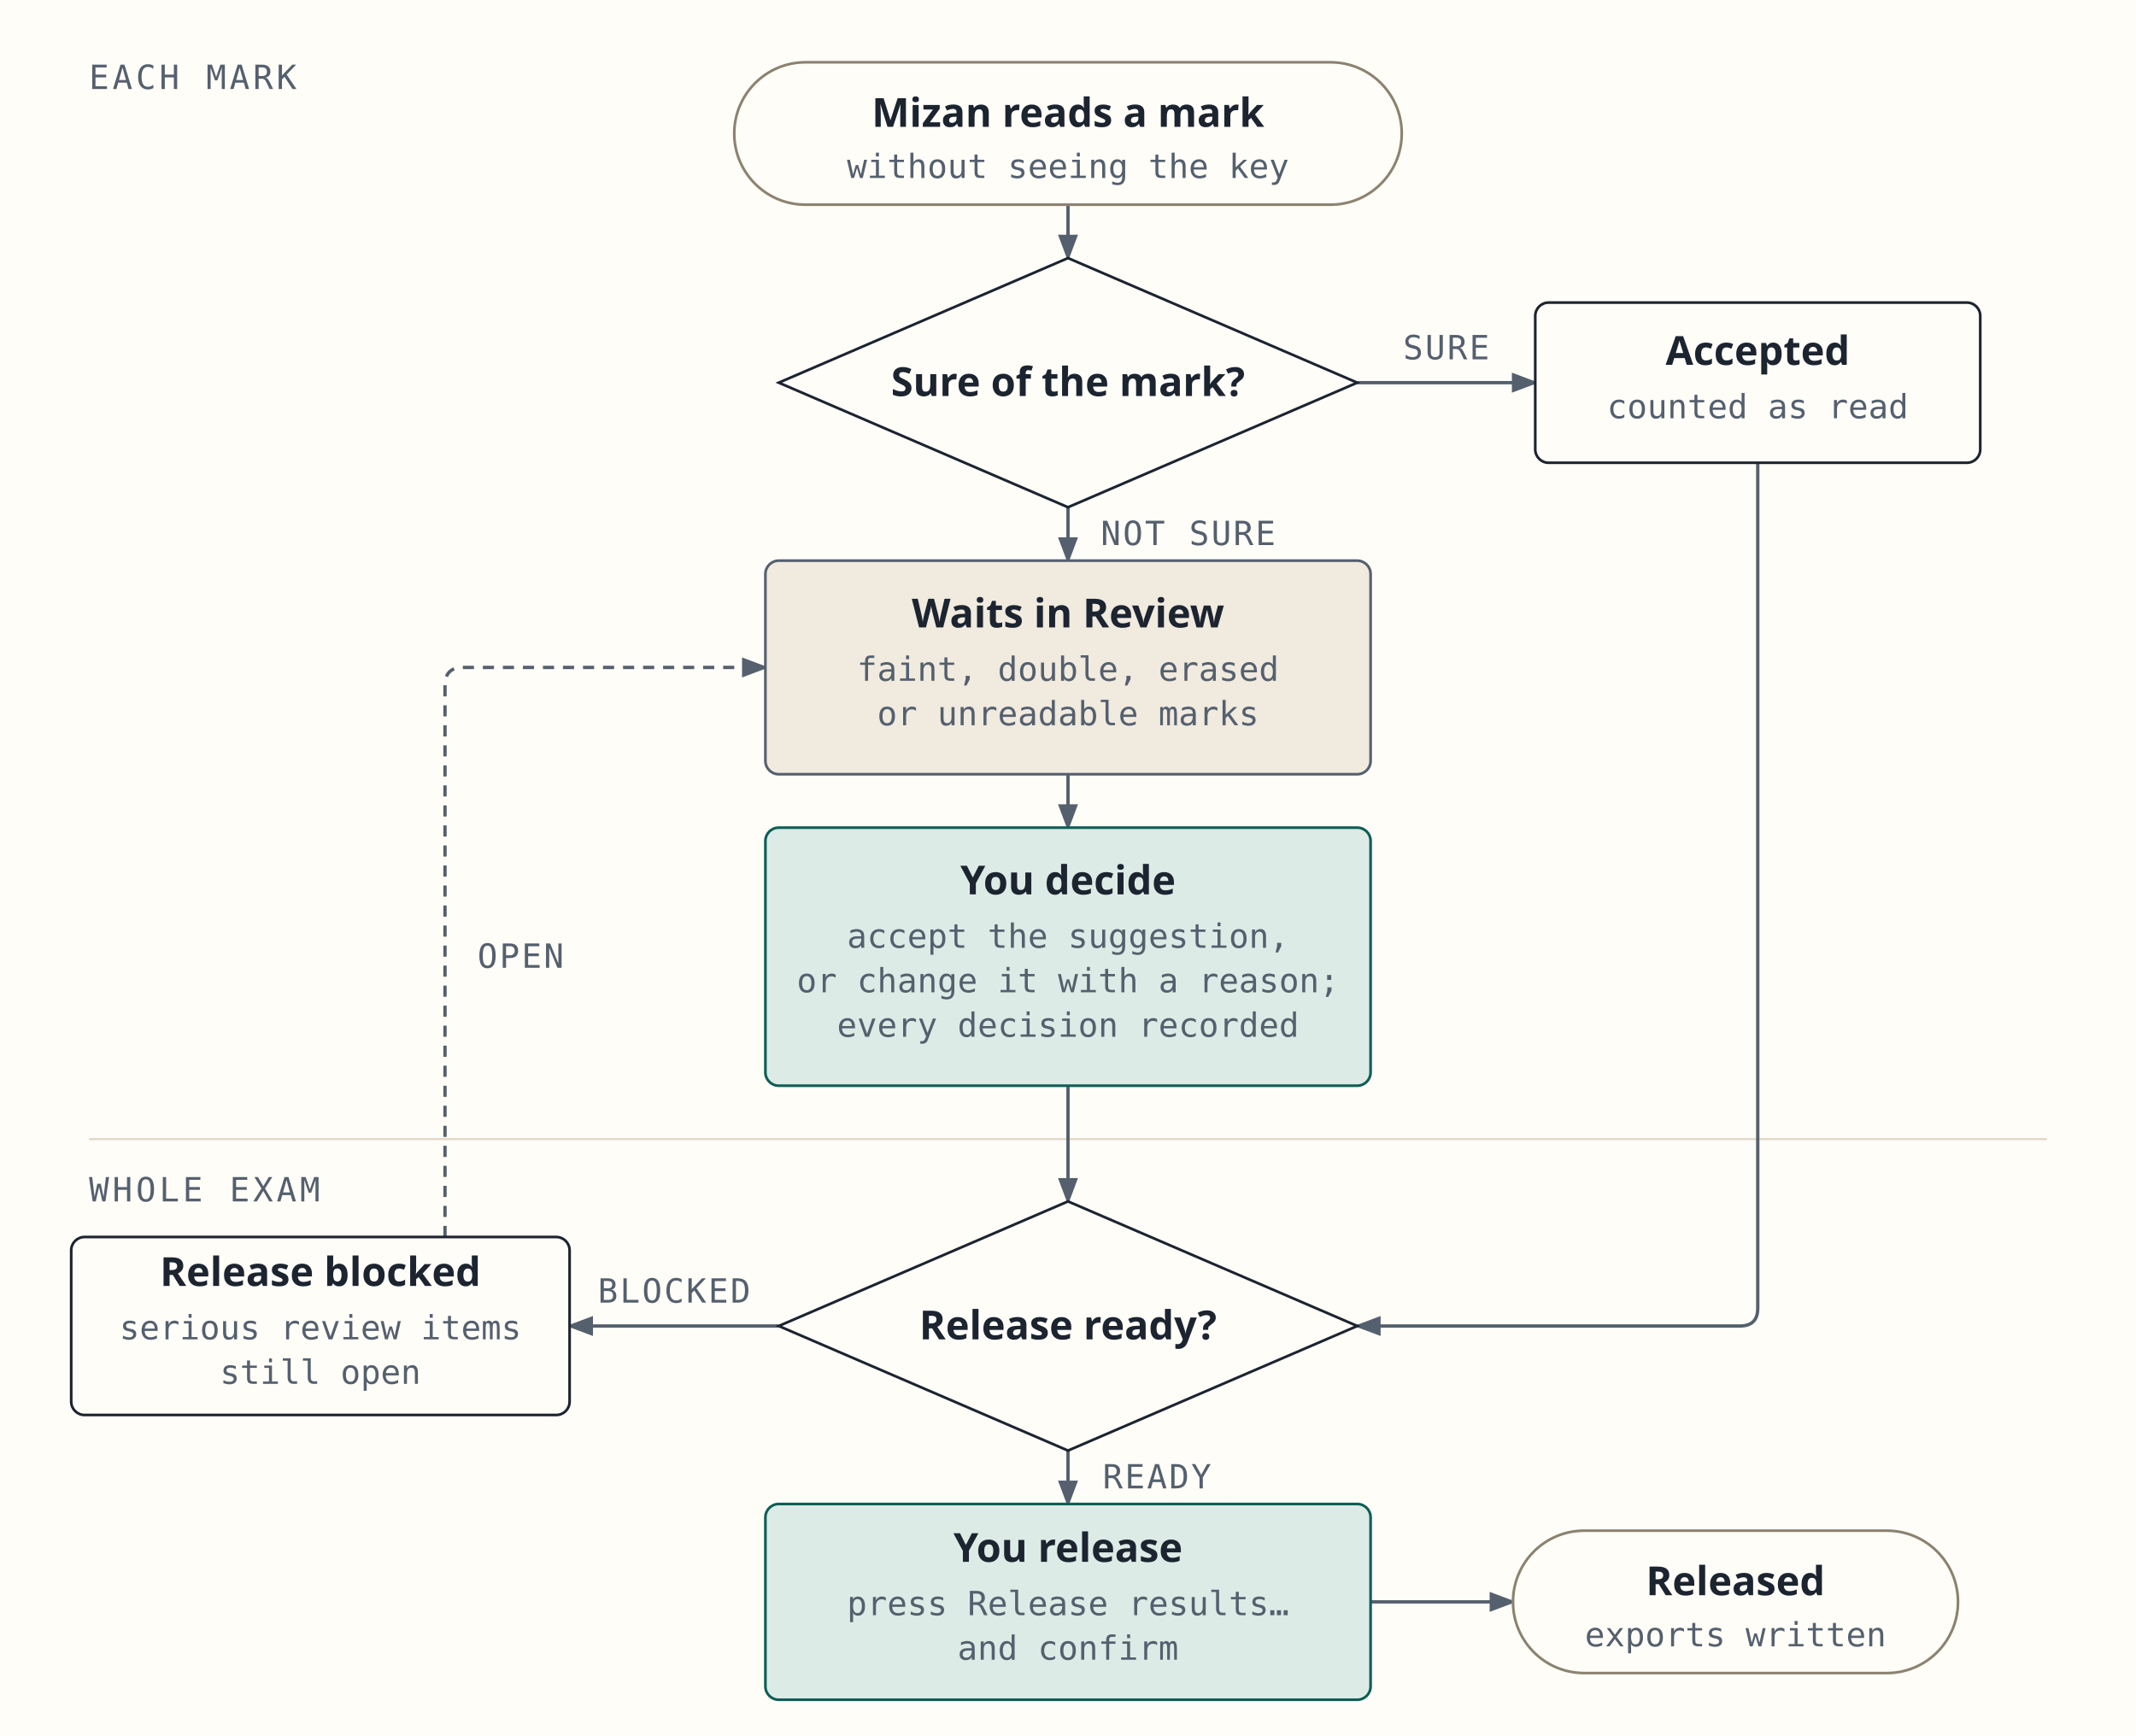
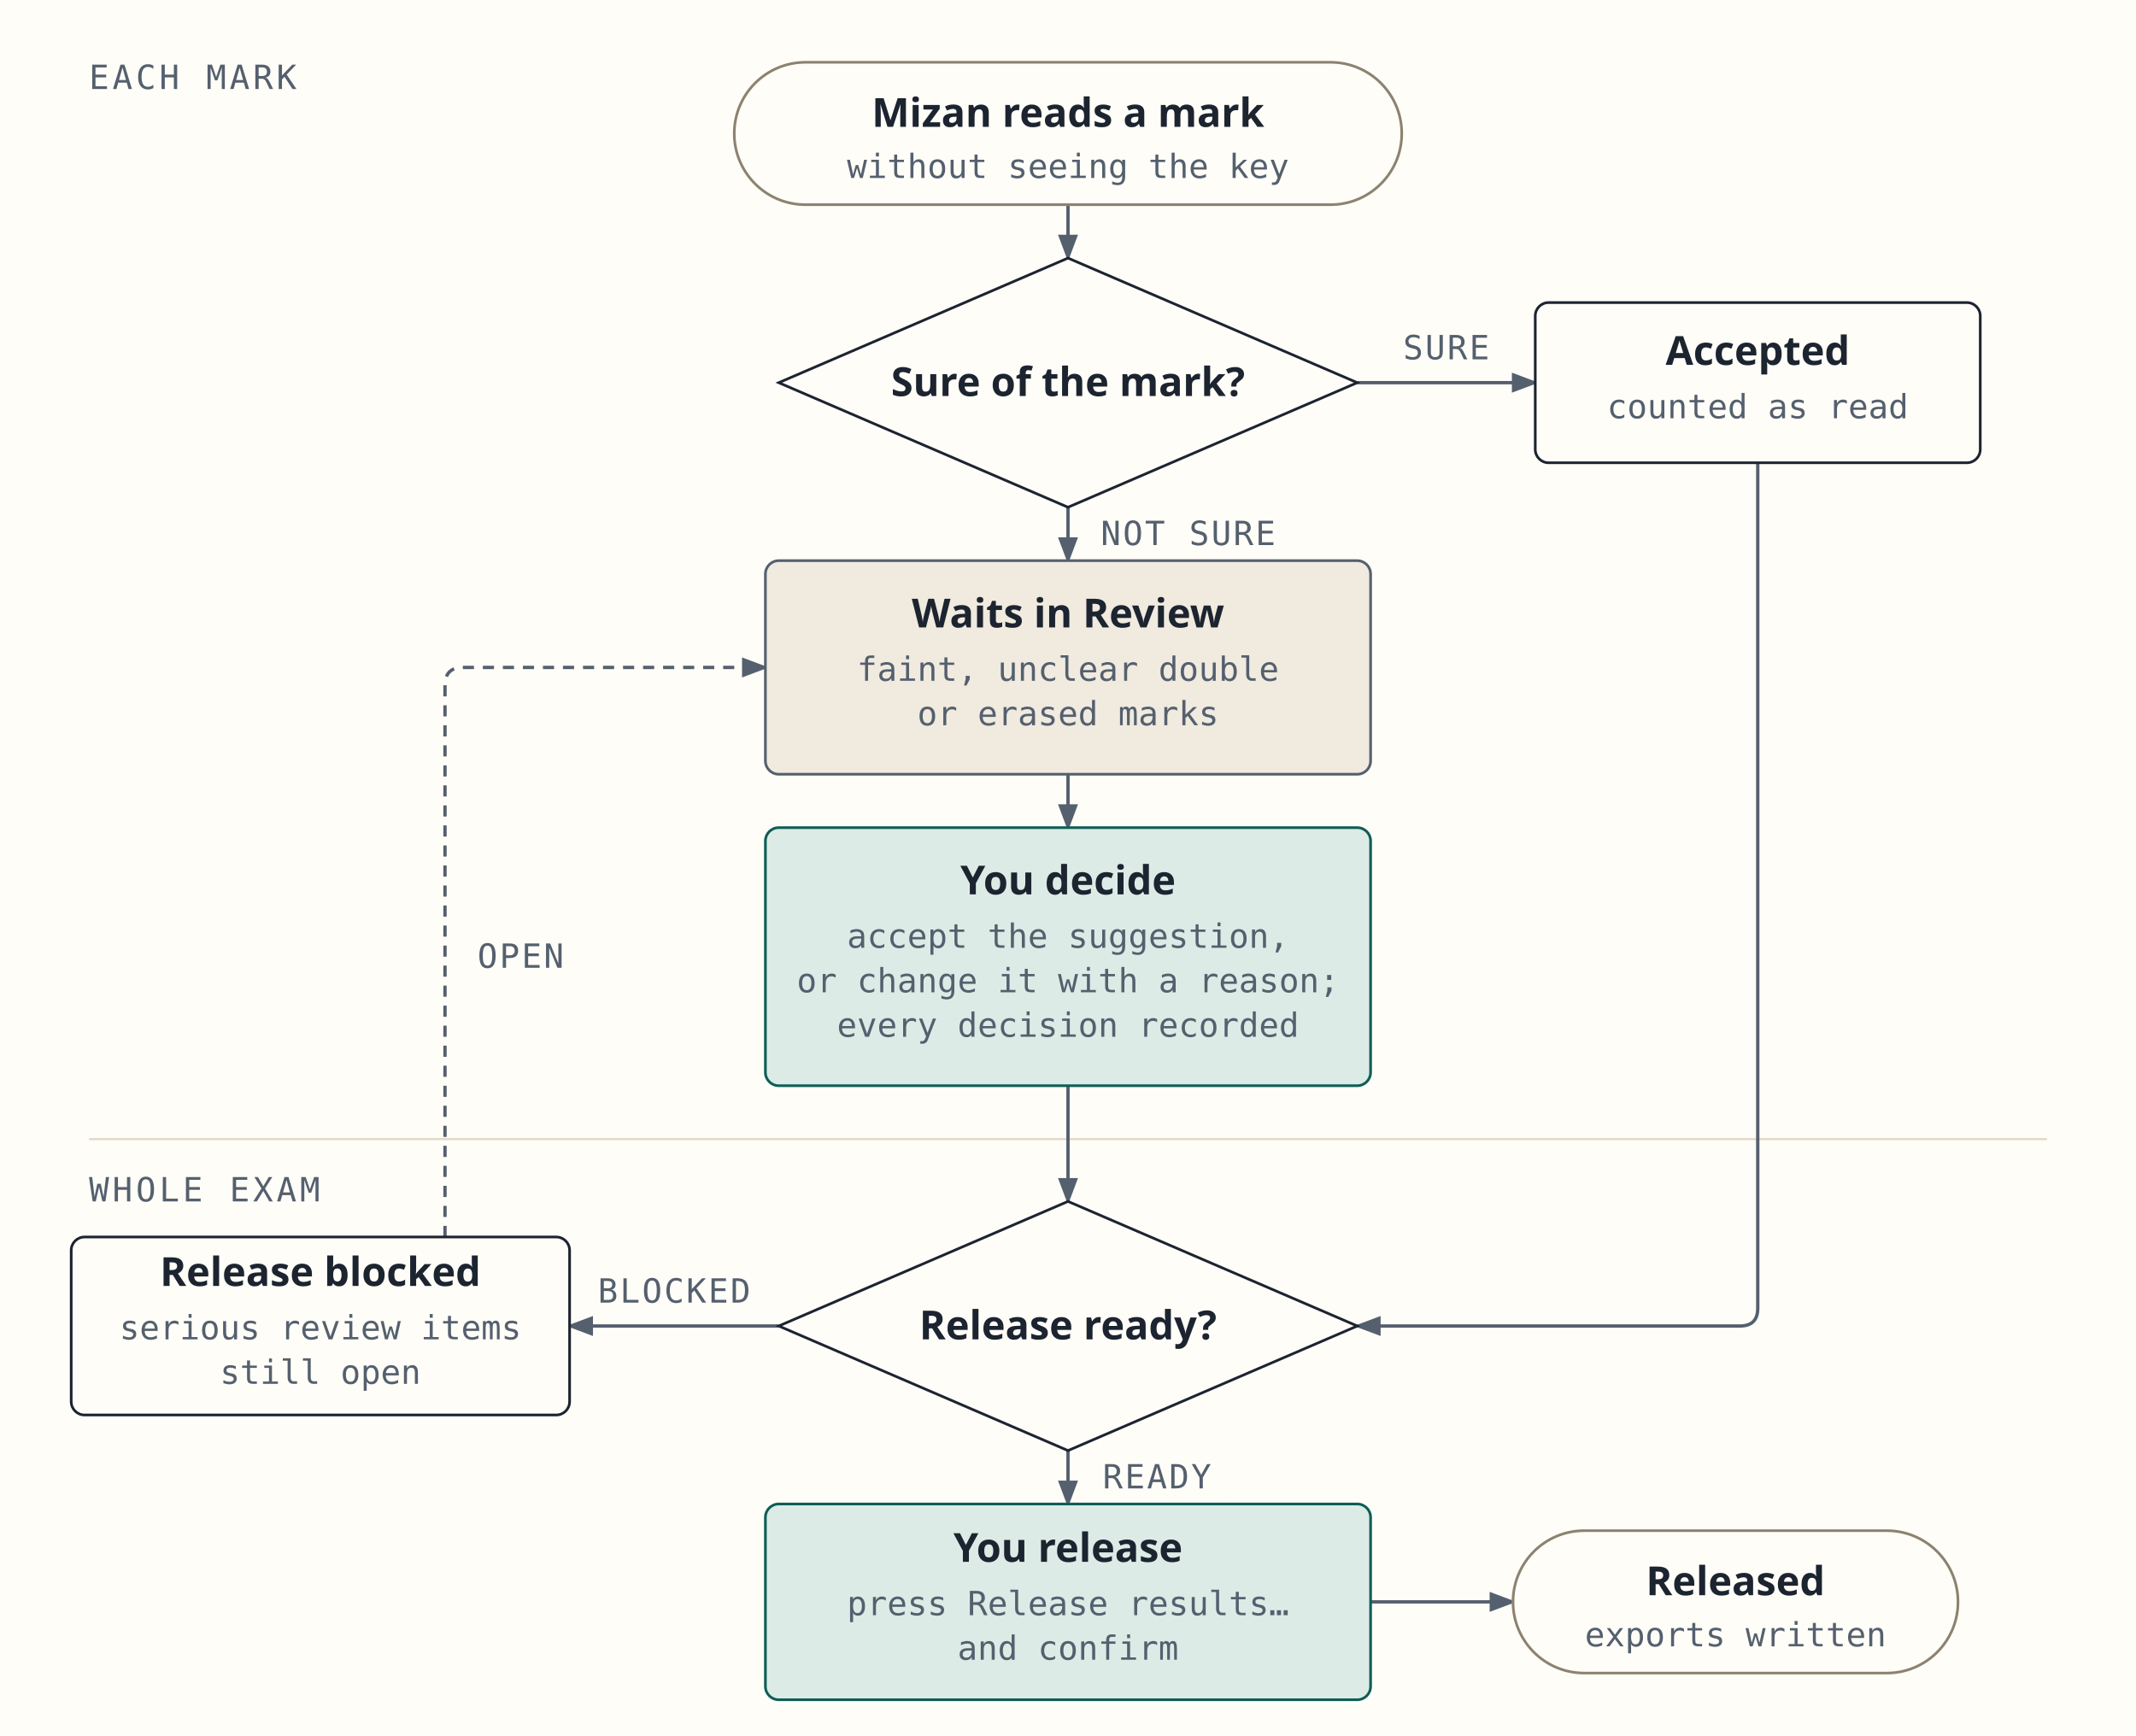
<svg xmlns="http://www.w3.org/2000/svg" viewBox="0 0 960 780" width="100%" role="img" aria-labelledby="review-release-title review-release-desc">
  <defs>
    <marker id="review-release-arrow" markerWidth="8" markerHeight="6" refX="7" refY="3" orient="auto">
      <polygon points="0 0, 8 3, 0 6" fill="#55606E" />
    </marker>
    <marker id="review-release-arrow-accent" markerWidth="8" markerHeight="6" refX="7" refY="3" orient="auto">
      <polygon points="0 0, 8 3, 0 6" fill="#0E5E57" />
    </marker>
    <marker id="review-release-arrow-link" markerWidth="8" markerHeight="6" refX="7" refY="3" orient="auto">
      <polygon points="0 0, 8 3, 0 6" fill="#3D5A80" />
    </marker>
  </defs>
  <rect width="960" height="780" fill="#FFFDF8" />
  <text x="40" y="40" fill="#55606E" font-size="15" font-weight="500" font-family="'IBM Plex Mono', Consolas, monospace" letter-spacing="0.1em">EACH MARK</text>
  <line x1="40" y1="512" x2="920" y2="512" stroke="#E3DACB" stroke-width="1" />
  <text x="40" y="540" fill="#55606E" font-size="15" font-weight="500" font-family="'IBM Plex Mono', Consolas, monospace" letter-spacing="0.1em">WHOLE EXAM</text>
  <path d="M480,92 V116" fill="none" stroke="#55606E" stroke-width="1.5" marker-end="url(#review-release-arrow)" />
  <path d="M610,172 H690" fill="none" stroke="#55606E" stroke-width="1.5" marker-end="url(#review-release-arrow)" />
  <path d="M480,228 V252" fill="none" stroke="#55606E" stroke-width="1.5" marker-end="url(#review-release-arrow)" />
  <path d="M480,348 V372" fill="none" stroke="#55606E" stroke-width="1.5" marker-end="url(#review-release-arrow)" />
  <path d="M480,488 V540" fill="none" stroke="#55606E" stroke-width="1.5" marker-end="url(#review-release-arrow)" />
  <path d="M790,208 V588 Q790,596 782,596 H610" fill="none" stroke="#55606E" stroke-width="1.5" marker-end="url(#review-release-arrow)" />
  <path d="M350,596 H256" fill="none" stroke="#55606E" stroke-width="1.5" marker-end="url(#review-release-arrow)" />
  <path d="M200,556 V308 Q200,300 208,300 H344" fill="none" stroke="#55606E" stroke-width="1.5" stroke-dasharray="5,4" marker-end="url(#review-release-arrow)" />
  <path d="M480,652 V676" fill="none" stroke="#55606E" stroke-width="1.5" marker-end="url(#review-release-arrow)" />
  <path d="M616,720 H680" fill="none" stroke="#55606E" stroke-width="1.5" marker-end="url(#review-release-arrow)" />
  <rect x="624" y="147" width="52" height="19" rx="2" fill="#FFFDF8" />
  <text x="650" y="161.5" fill="#55606E" font-size="15" font-family="'IBM Plex Mono', Consolas, monospace" text-anchor="middle" letter-spacing="0.06em">SURE</text>
  <rect x="488" y="230.5" width="92" height="19" rx="2" fill="#FFFDF8" />
  <text x="534" y="245" fill="#55606E" font-size="15" font-family="'IBM Plex Mono', Consolas, monospace" text-anchor="middle" letter-spacing="0.06em">NOT SURE</text>
  <rect x="261" y="571" width="84" height="19" rx="2" fill="#FFFDF8" />
  <text x="303" y="585.5" fill="#55606E" font-size="15" font-family="'IBM Plex Mono', Consolas, monospace" text-anchor="middle" letter-spacing="0.06em">BLOCKED</text>
  <rect x="208" y="420.5" width="52" height="19" rx="2" fill="#FFFDF8" />
  <text x="234" y="435" fill="#55606E" font-size="15" font-family="'IBM Plex Mono', Consolas, monospace" text-anchor="middle" letter-spacing="0.06em">OPEN</text>
  <rect x="488" y="654.5" width="64" height="19" rx="2" fill="#FFFDF8" />
  <text x="520" y="669" fill="#55606E" font-size="15" font-family="'IBM Plex Mono', Consolas, monospace" text-anchor="middle" letter-spacing="0.06em">READY</text>
  <rect x="330" y="28" width="300" height="64" rx="32" fill="#FFFDF8" stroke="#8C8270" stroke-width="1.2" />
  <text x="480" y="57" fill="#1C2430" font-size="18" font-weight="600" font-family="'IBM Plex Sans', 'Segoe UI', sans-serif" text-anchor="middle">Mizan reads a mark</text>
  <text x="480" y="80" fill="#55606E" font-size="15" font-family="'IBM Plex Mono', Consolas, monospace" text-anchor="middle">without seeing the key</text>
  <polygon points="480,116 610,172 480,228 350,172" fill="#FFFDF8" stroke="#1C2430" stroke-width="1.2" />
  <text x="480" y="178" fill="#1C2430" font-size="18" font-weight="600" font-family="'IBM Plex Sans', 'Segoe UI', sans-serif" text-anchor="middle">Sure of the mark?</text>
  <rect x="690" y="136" width="200" height="72" rx="6" fill="#FFFDF8" stroke="#1C2430" stroke-width="1.2" />
  <text x="790" y="164" fill="#1C2430" font-size="18" font-weight="600" font-family="'IBM Plex Sans', 'Segoe UI', sans-serif" text-anchor="middle">Accepted</text>
  <text x="790" y="188" fill="#55606E" font-size="15" font-family="'IBM Plex Mono', Consolas, monospace" text-anchor="middle">counted as read</text>
  <rect x="344" y="252" width="272" height="96" rx="6" fill="#F0EADF" stroke="#55606E" stroke-width="1.2" />
  <text x="480" y="282" fill="#1C2430" font-size="18" font-weight="600" font-family="'IBM Plex Sans', 'Segoe UI', sans-serif" text-anchor="middle">Waits in Review</text>
-   <text x="480" y="306" fill="#55606E" font-size="15" font-family="'IBM Plex Mono', Consolas, monospace" text-anchor="middle">faint, double, erased</text>
-   <text x="480" y="326" fill="#55606E" font-size="15" font-family="'IBM Plex Mono', Consolas, monospace" text-anchor="middle">or unreadable marks</text>
+   <text x="480" y="306" fill="#55606E" font-size="15" font-family="'IBM Plex Mono', Consolas, monospace" text-anchor="middle">faint, unclear double</text>
+   <text x="480" y="326" fill="#55606E" font-size="15" font-family="'IBM Plex Mono', Consolas, monospace" text-anchor="middle">or erased marks</text>
  <rect x="344" y="372" width="272" height="116" rx="6" fill="#DCEBE6" stroke="#0E5E57" stroke-width="1.2" />
  <text x="480" y="402" fill="#1C2430" font-size="18" font-weight="600" font-family="'IBM Plex Sans', 'Segoe UI', sans-serif" text-anchor="middle">You decide</text>
  <text x="480" y="426" fill="#55606E" font-size="15" font-family="'IBM Plex Mono', Consolas, monospace" text-anchor="middle">accept the suggestion,</text>
  <text x="480" y="446" fill="#55606E" font-size="15" font-family="'IBM Plex Mono', Consolas, monospace" text-anchor="middle">or change it with a reason;</text>
  <text x="480" y="466" fill="#55606E" font-size="15" font-family="'IBM Plex Mono', Consolas, monospace" text-anchor="middle">every decision recorded</text>
  <polygon points="480,540 610,596 480,652 350,596" fill="#FFFDF8" stroke="#1C2430" stroke-width="1.2" />
  <text x="480" y="602" fill="#1C2430" font-size="18" font-weight="600" font-family="'IBM Plex Sans', 'Segoe UI', sans-serif" text-anchor="middle">Release ready?</text>
  <rect x="32" y="556" width="224" height="80" rx="6" fill="#FFFDF8" stroke="#1C2430" stroke-width="1.2" />
  <text x="144" y="578" fill="#1C2430" font-size="18" font-weight="600" font-family="'IBM Plex Sans', 'Segoe UI', sans-serif" text-anchor="middle">Release blocked</text>
  <text x="144" y="602" fill="#55606E" font-size="15" font-family="'IBM Plex Mono', Consolas, monospace" text-anchor="middle">serious review items</text>
  <text x="144" y="622" fill="#55606E" font-size="15" font-family="'IBM Plex Mono', Consolas, monospace" text-anchor="middle">still open</text>
  <rect x="344" y="676" width="272" height="88" rx="6" fill="#DCEBE6" stroke="#0E5E57" stroke-width="1.2" />
  <text x="480" y="702" fill="#1C2430" font-size="18" font-weight="600" font-family="'IBM Plex Sans', 'Segoe UI', sans-serif" text-anchor="middle">You release</text>
  <text x="480" y="726" fill="#55606E" font-size="15" font-family="'IBM Plex Mono', Consolas, monospace" text-anchor="middle">press Release results…</text>
  <text x="480" y="746" fill="#55606E" font-size="15" font-family="'IBM Plex Mono', Consolas, monospace" text-anchor="middle">and confirm</text>
  <rect x="680" y="688" width="200" height="64" rx="32" fill="#FFFDF8" stroke="#8C8270" stroke-width="1.2" />
  <text x="780" y="717" fill="#1C2430" font-size="18" font-weight="600" font-family="'IBM Plex Sans', 'Segoe UI', sans-serif" text-anchor="middle">Released</text>
  <text x="780" y="740" fill="#55606E" font-size="15" font-family="'IBM Plex Mono', Consolas, monospace" text-anchor="middle">exports written</text>
</svg>
